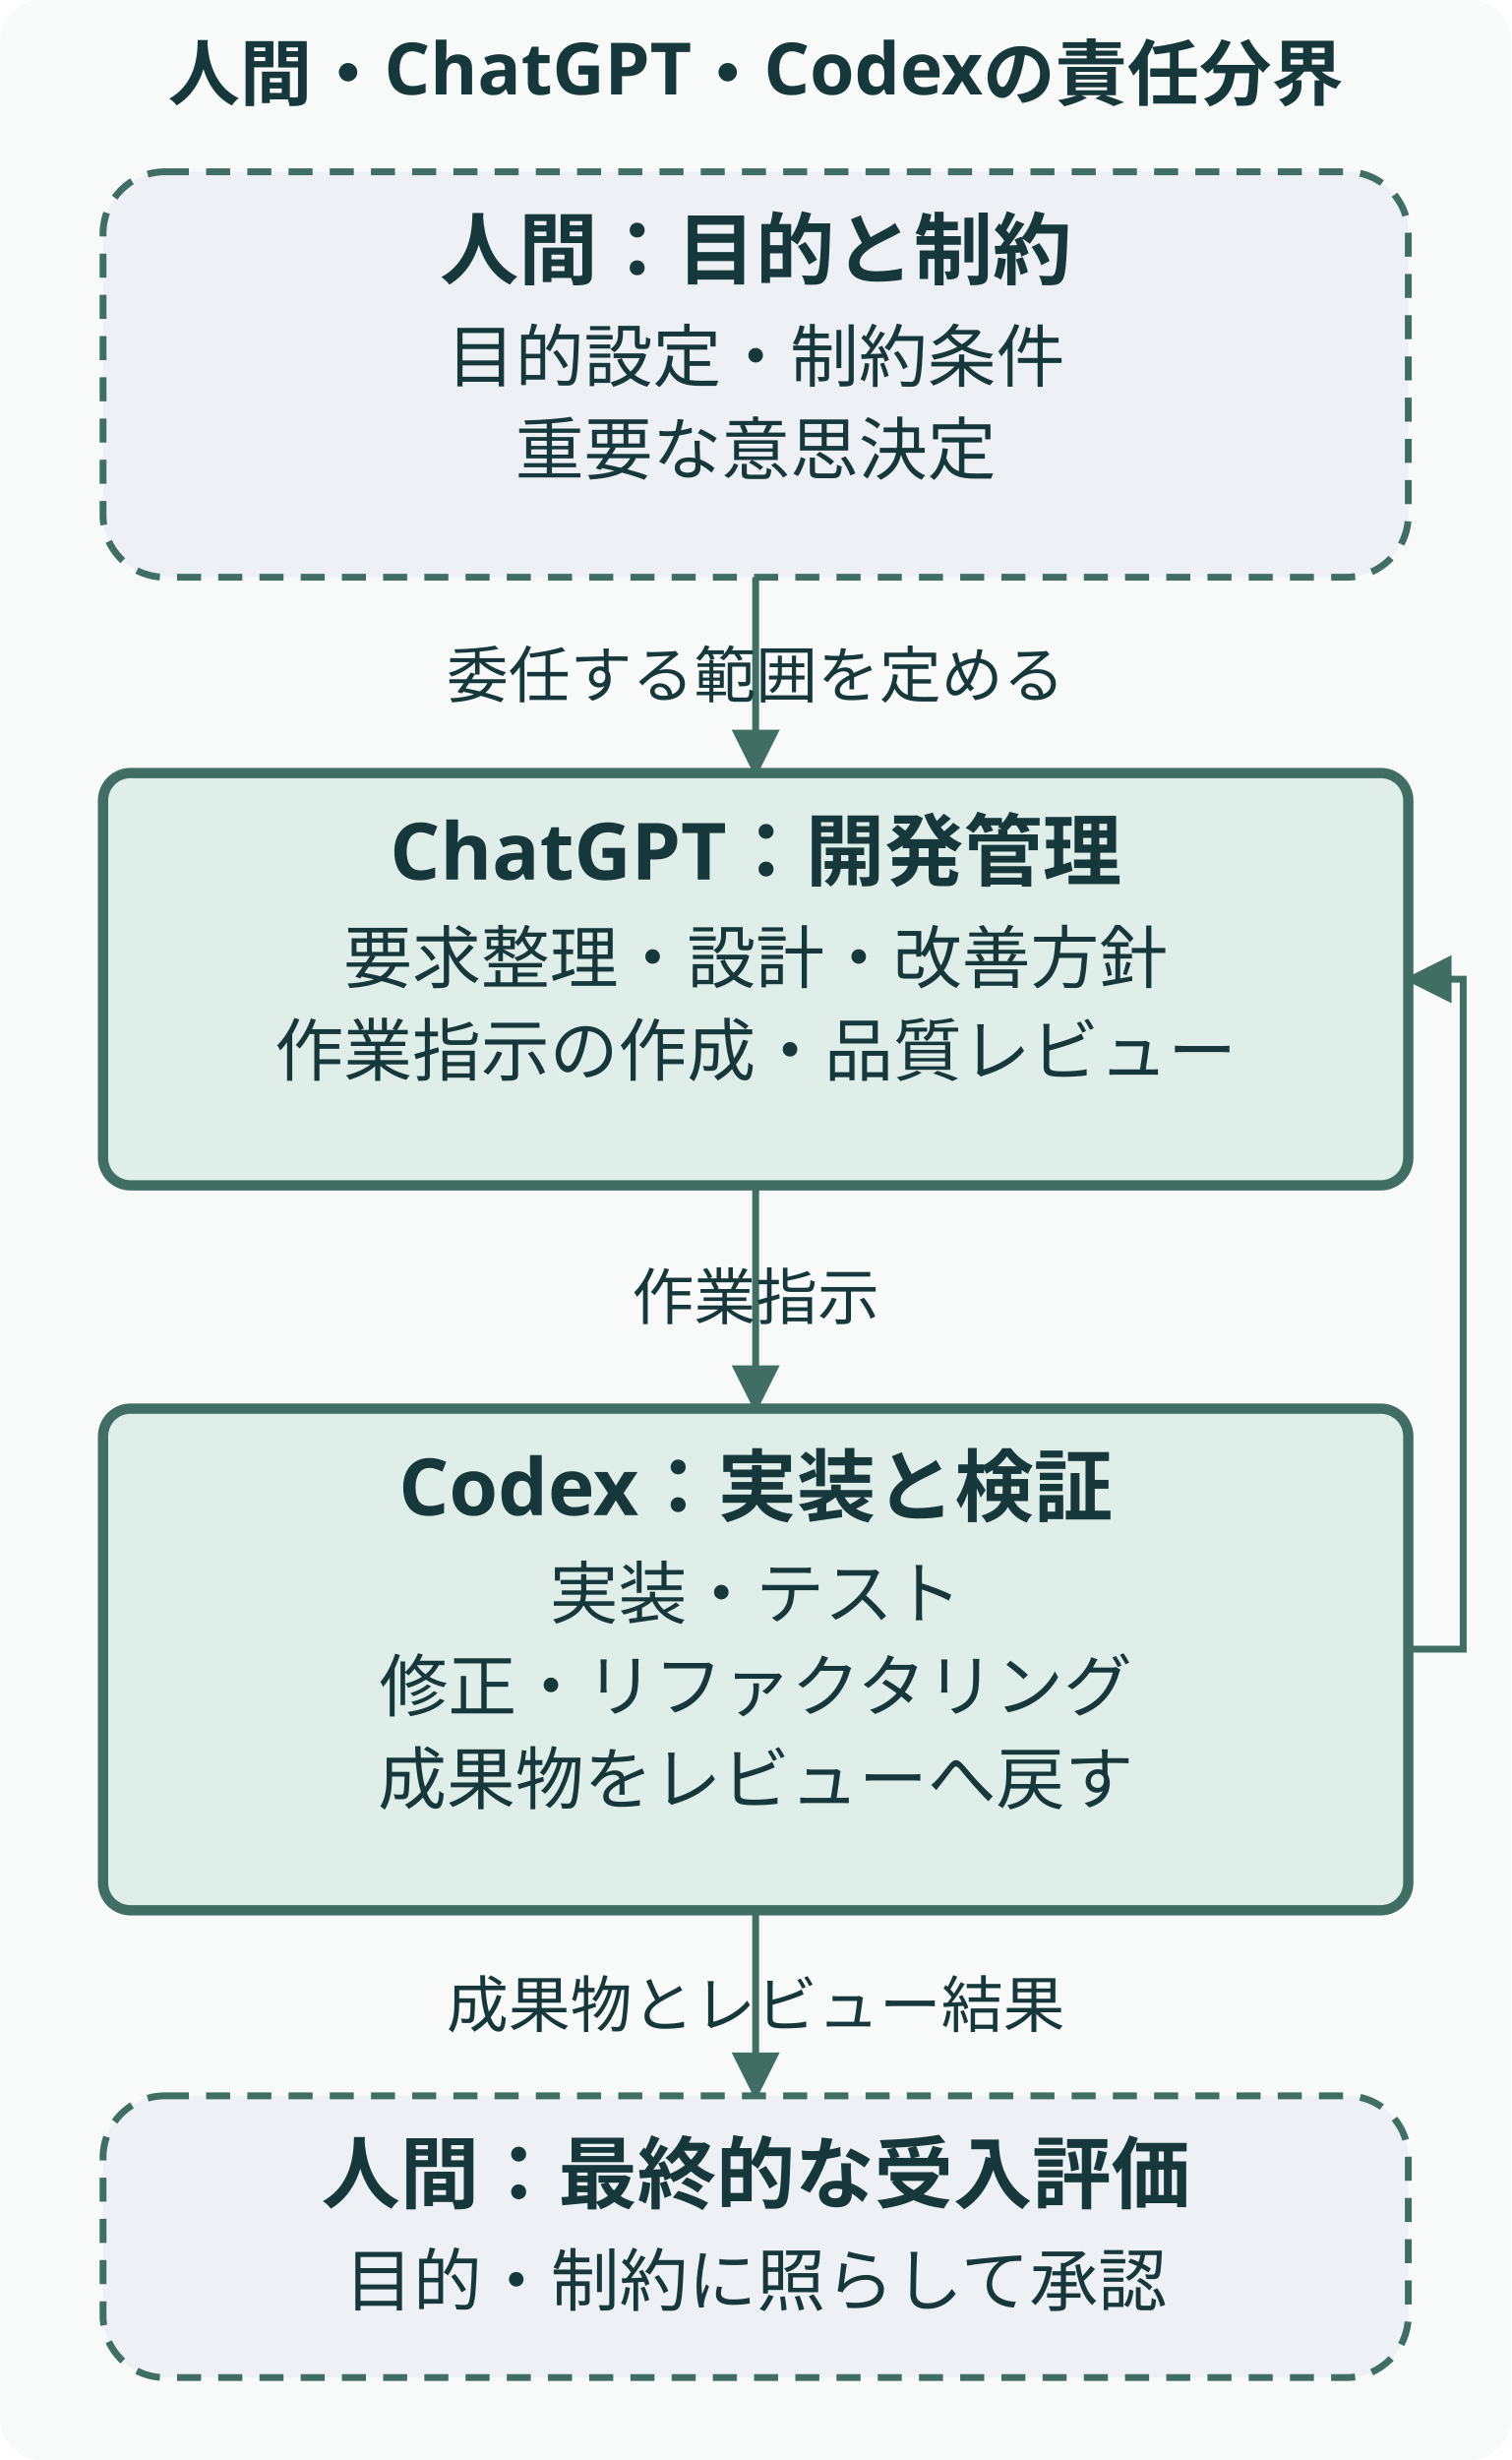
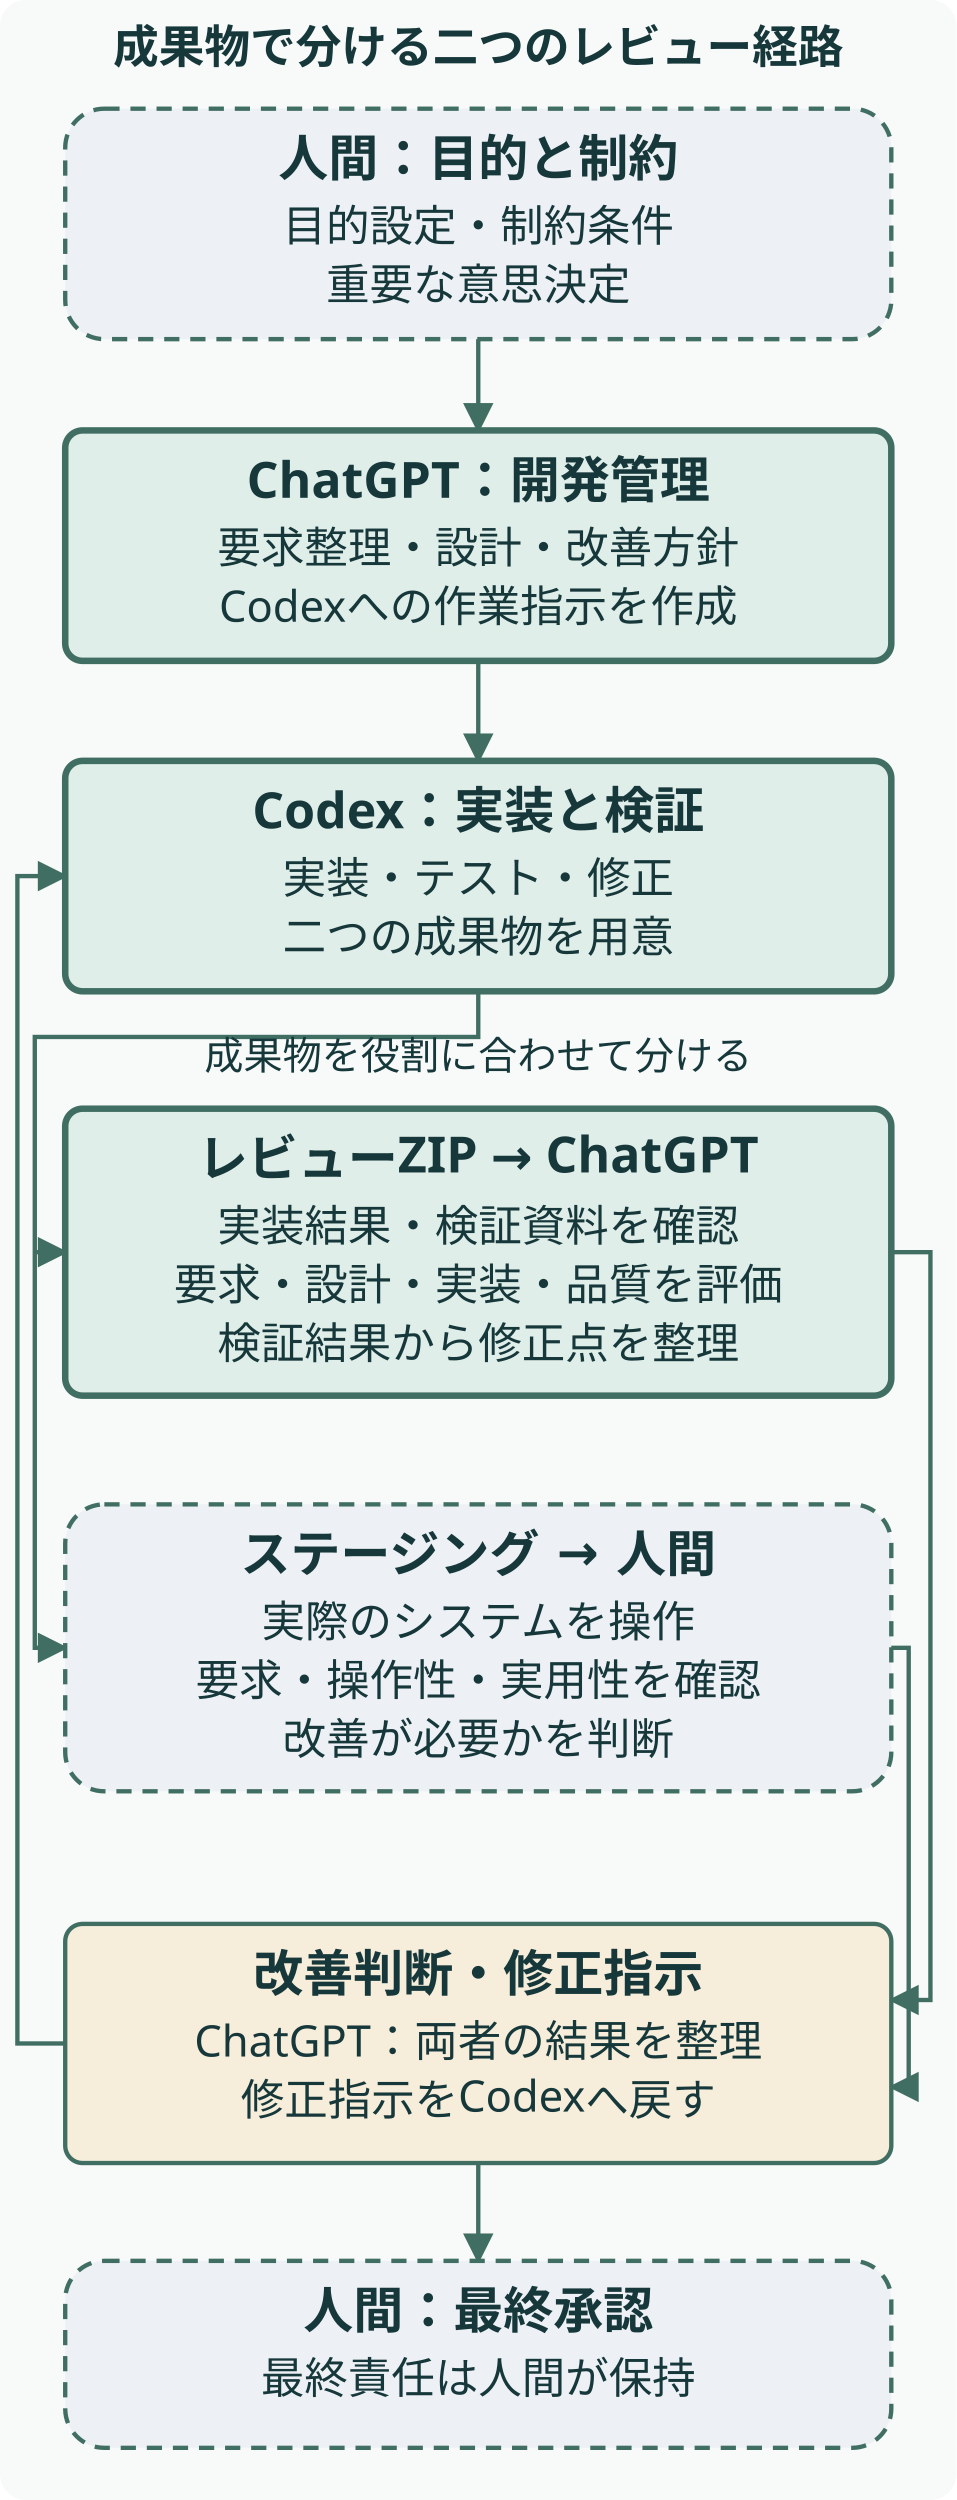
- <svg xmlns="http://www.w3.org/2000/svg" viewBox="0 0 440 716" width="440" height="716" role="img" aria-labelledby="title desc">
+ <svg xmlns="http://www.w3.org/2000/svg" viewBox="0 0 440 1150" width="440" height="1150" role="img" aria-labelledby="title desc">
  <defs>
    <marker id="arrow" viewBox="0 0 10 10" refX="9" refY="5" markerWidth="7" markerHeight="7" orient="auto-start-reverse">
      <path d="M0 0L10 5L0 10Z" fill="#416e62" />
    </marker>
  </defs>
-   <rect width="440" height="716" rx="12" fill="#f7faf9" />
+   <rect width="440" height="1150" rx="12" fill="#f7faf9" />
  <g font-family="system-ui, sans-serif">
-     <text x="220" y="29" text-anchor="middle" font-size="21" font-weight="700" fill="#17383b">人間・ChatGPT・Codexの責任分界</text>
-     <rect x="30" y="50" width="380" height="118" rx="18" fill="#edf1f6" stroke="#416e62" stroke-width="2" stroke-dasharray="7 5" />
+     <text x="220" y="29" text-anchor="middle" font-size="21" font-weight="700" fill="#17383b">成果物で分ける二つのレビュー経路</text>
+     <rect x="30" y="50" width="380" height="106" rx="18" fill="#edf1f6" stroke="#416e62" stroke-width="2" stroke-dasharray="7 5" />
    <text x="220" y="81" text-anchor="middle" font-size="23" font-weight="700" fill="#17383b">人間：目的と制約</text>
    <text x="220" y="111" text-anchor="middle" font-size="20" font-weight="400" fill="#17383b">目的設定・制約条件</text>
    <text x="220" y="138" text-anchor="middle" font-size="20" font-weight="400" fill="#17383b">重要な意思決定</text>
-     <path d="M220 168V225" fill="none" stroke="#416e62" stroke-width="2" marker-end="url(#arrow)" />
-     <text x="220" y="203" text-anchor="middle" font-size="18" font-weight="400" fill="#17383b">委任する範囲を定める</text>
-     <rect x="30" y="225" width="380" height="120" rx="8" fill="#e0eee9" stroke="#416e62" stroke-width="3" />
-     <text x="220" y="256" text-anchor="middle" font-size="23" font-weight="700" fill="#17383b">ChatGPT：開発管理</text>
-     <text x="220" y="286" text-anchor="middle" font-size="20" font-weight="400" fill="#17383b">要求整理・設計・改善方針</text>
-     <text x="220" y="313" text-anchor="middle" font-size="20" font-weight="400" fill="#17383b">作業指示の作成・品質レビュー</text>
-     <path d="M220 345V410" fill="none" stroke="#416e62" stroke-width="2" marker-end="url(#arrow)" />
-     <text x="220" y="384" text-anchor="middle" font-size="18" font-weight="400" fill="#17383b">作業指示</text>
-     <rect x="30" y="410" width="380" height="146" rx="8" fill="#e0eee9" stroke="#416e62" stroke-width="3" />
-     <text x="220" y="441" text-anchor="middle" font-size="23" font-weight="700" fill="#17383b">Codex：実装と検証</text>
-     <text x="220" y="471" text-anchor="middle" font-size="20" font-weight="400" fill="#17383b">実装・テスト</text>
-     <text x="220" y="498" text-anchor="middle" font-size="20" font-weight="400" fill="#17383b">修正・リファクタリング</text>
-     <text x="220" y="525" text-anchor="middle" font-size="20" font-weight="400" fill="#17383b">成果物をレビューへ戻す</text>
-     <path d="M410 480H426V285H410" fill="none" stroke="#416e62" stroke-width="2" marker-end="url(#arrow)" />
-     <path d="M220 556V610" fill="none" stroke="#416e62" stroke-width="2" marker-end="url(#arrow)" />
-     <text x="220" y="590" text-anchor="middle" font-size="18" font-weight="400" fill="#17383b">成果物とレビュー結果</text>
-     <rect x="30" y="610" width="380" height="82" rx="18" fill="#edf1f6" stroke="#416e62" stroke-width="2" stroke-dasharray="7 5" />
-     <text x="220" y="641" text-anchor="middle" font-size="23" font-weight="700" fill="#17383b">人間：最終的な受入評価</text>
-     <text x="220" y="671" text-anchor="middle" font-size="20" font-weight="400" fill="#17383b">目的・制約に照らして承認</text>
+     <path d="M220 156V198" fill="none" stroke="#416e62" stroke-width="2" marker-end="url(#arrow)" />
+     <rect x="30" y="198" width="380" height="106" rx="8" fill="#e0eee9" stroke="#416e62" stroke-width="3" />
+     <text x="220" y="229" text-anchor="middle" font-size="23" font-weight="700" fill="#17383b">ChatGPT：開発管理</text>
+     <text x="220" y="259" text-anchor="middle" font-size="20" font-weight="400" fill="#17383b">要求整理・設計・改善方針</text>
+     <text x="220" y="286" text-anchor="middle" font-size="20" font-weight="400" fill="#17383b">Codexへの作業指示を作成</text>
+     <path d="M220 304V350" fill="none" stroke="#416e62" stroke-width="2" marker-end="url(#arrow)" />
+     <rect x="30" y="350" width="380" height="106" rx="8" fill="#e0eee9" stroke="#416e62" stroke-width="3" />
+     <text x="220" y="381" text-anchor="middle" font-size="23" font-weight="700" fill="#17383b">Codex：実装と検証</text>
+     <text x="220" y="411" text-anchor="middle" font-size="20" font-weight="400" fill="#17383b">実装・テスト・修正</text>
+     <text x="220" y="438" text-anchor="middle" font-size="20" font-weight="400" fill="#17383b">二つの成果物を用意</text>
+     <path d="M220 456V477H16V758H30" fill="none" stroke="#416e62" stroke-width="2" marker-end="url(#arrow)" />
+     <path d="M16 576H30" fill="none" stroke="#416e62" stroke-width="2" marker-end="url(#arrow)" />
+     <text x="220" y="492" text-anchor="middle" font-size="18" font-weight="400" fill="#17383b">成果物を役割に合わせて分ける</text>
+     <rect x="30" y="510" width="380" height="132" rx="8" fill="#e0eee9" stroke="#416e62" stroke-width="3" />
+     <text x="220" y="541" text-anchor="middle" font-size="23" font-weight="700" fill="#17383b">レビューZIP → ChatGPT</text>
+     <text x="220" y="571" text-anchor="middle" font-size="20" font-weight="400" fill="#17383b">実装結果・検証資料を確認</text>
+     <text x="220" y="598" text-anchor="middle" font-size="20" font-weight="400" fill="#17383b">要求・設計・実装・品質を評価</text>
+     <text x="220" y="625" text-anchor="middle" font-size="20" font-weight="400" fill="#17383b">検証結果から修正点を整理</text>
+     <rect x="30" y="692" width="380" height="132" rx="18" fill="#edf1f6" stroke="#416e62" stroke-width="2" stroke-dasharray="7 5" />
+     <text x="220" y="723" text-anchor="middle" font-size="23" font-weight="700" fill="#17383b">ステージング → 人間</text>
+     <text x="220" y="753" text-anchor="middle" font-size="20" font-weight="400" fill="#17383b">実際のシステムを操作</text>
+     <text x="220" y="780" text-anchor="middle" font-size="20" font-weight="400" fill="#17383b">要求・操作性・実用性を確認</text>
+     <text x="220" y="807" text-anchor="middle" font-size="20" font-weight="400" fill="#17383b">改善が必要かを判断</text>
+     <path d="M410 576H428V920H410" fill="none" stroke="#416e62" stroke-width="2" marker-end="url(#arrow)" />
+     <path d="M410 758H418V960H410" fill="none" stroke="#416e62" stroke-width="2" marker-end="url(#arrow)" />
+     <rect x="30" y="885" width="380" height="110" rx="8" fill="#f6edda" stroke="#416e62" stroke-width="2" />
+     <text x="220" y="916" text-anchor="middle" font-size="23" font-weight="700" fill="#17383b">改善判断・修正指示</text>
+     <text x="220" y="946" text-anchor="middle" font-size="20" font-weight="400" fill="#17383b">ChatGPT：両者の結果を整理</text>
+     <text x="220" y="973" text-anchor="middle" font-size="20" font-weight="400" fill="#17383b">修正指示をCodexへ戻す</text>
+     <path d="M30 940H8V403H30" fill="none" stroke="#416e62" stroke-width="2" marker-end="url(#arrow)" />
+     <path d="M220 995V1040" fill="none" stroke="#416e62" stroke-width="2" marker-end="url(#arrow)" />
+     <rect x="30" y="1040" width="380" height="86" rx="18" fill="#edf1f6" stroke="#416e62" stroke-width="2" stroke-dasharray="7 5" />
+     <text x="220" y="1071" text-anchor="middle" font-size="23" font-weight="700" fill="#17383b">人間：最終承認</text>
+     <text x="220" y="1101" text-anchor="middle" font-size="20" font-weight="400" fill="#17383b">最終責任は人間が保持</text>
  </g>
</svg>
